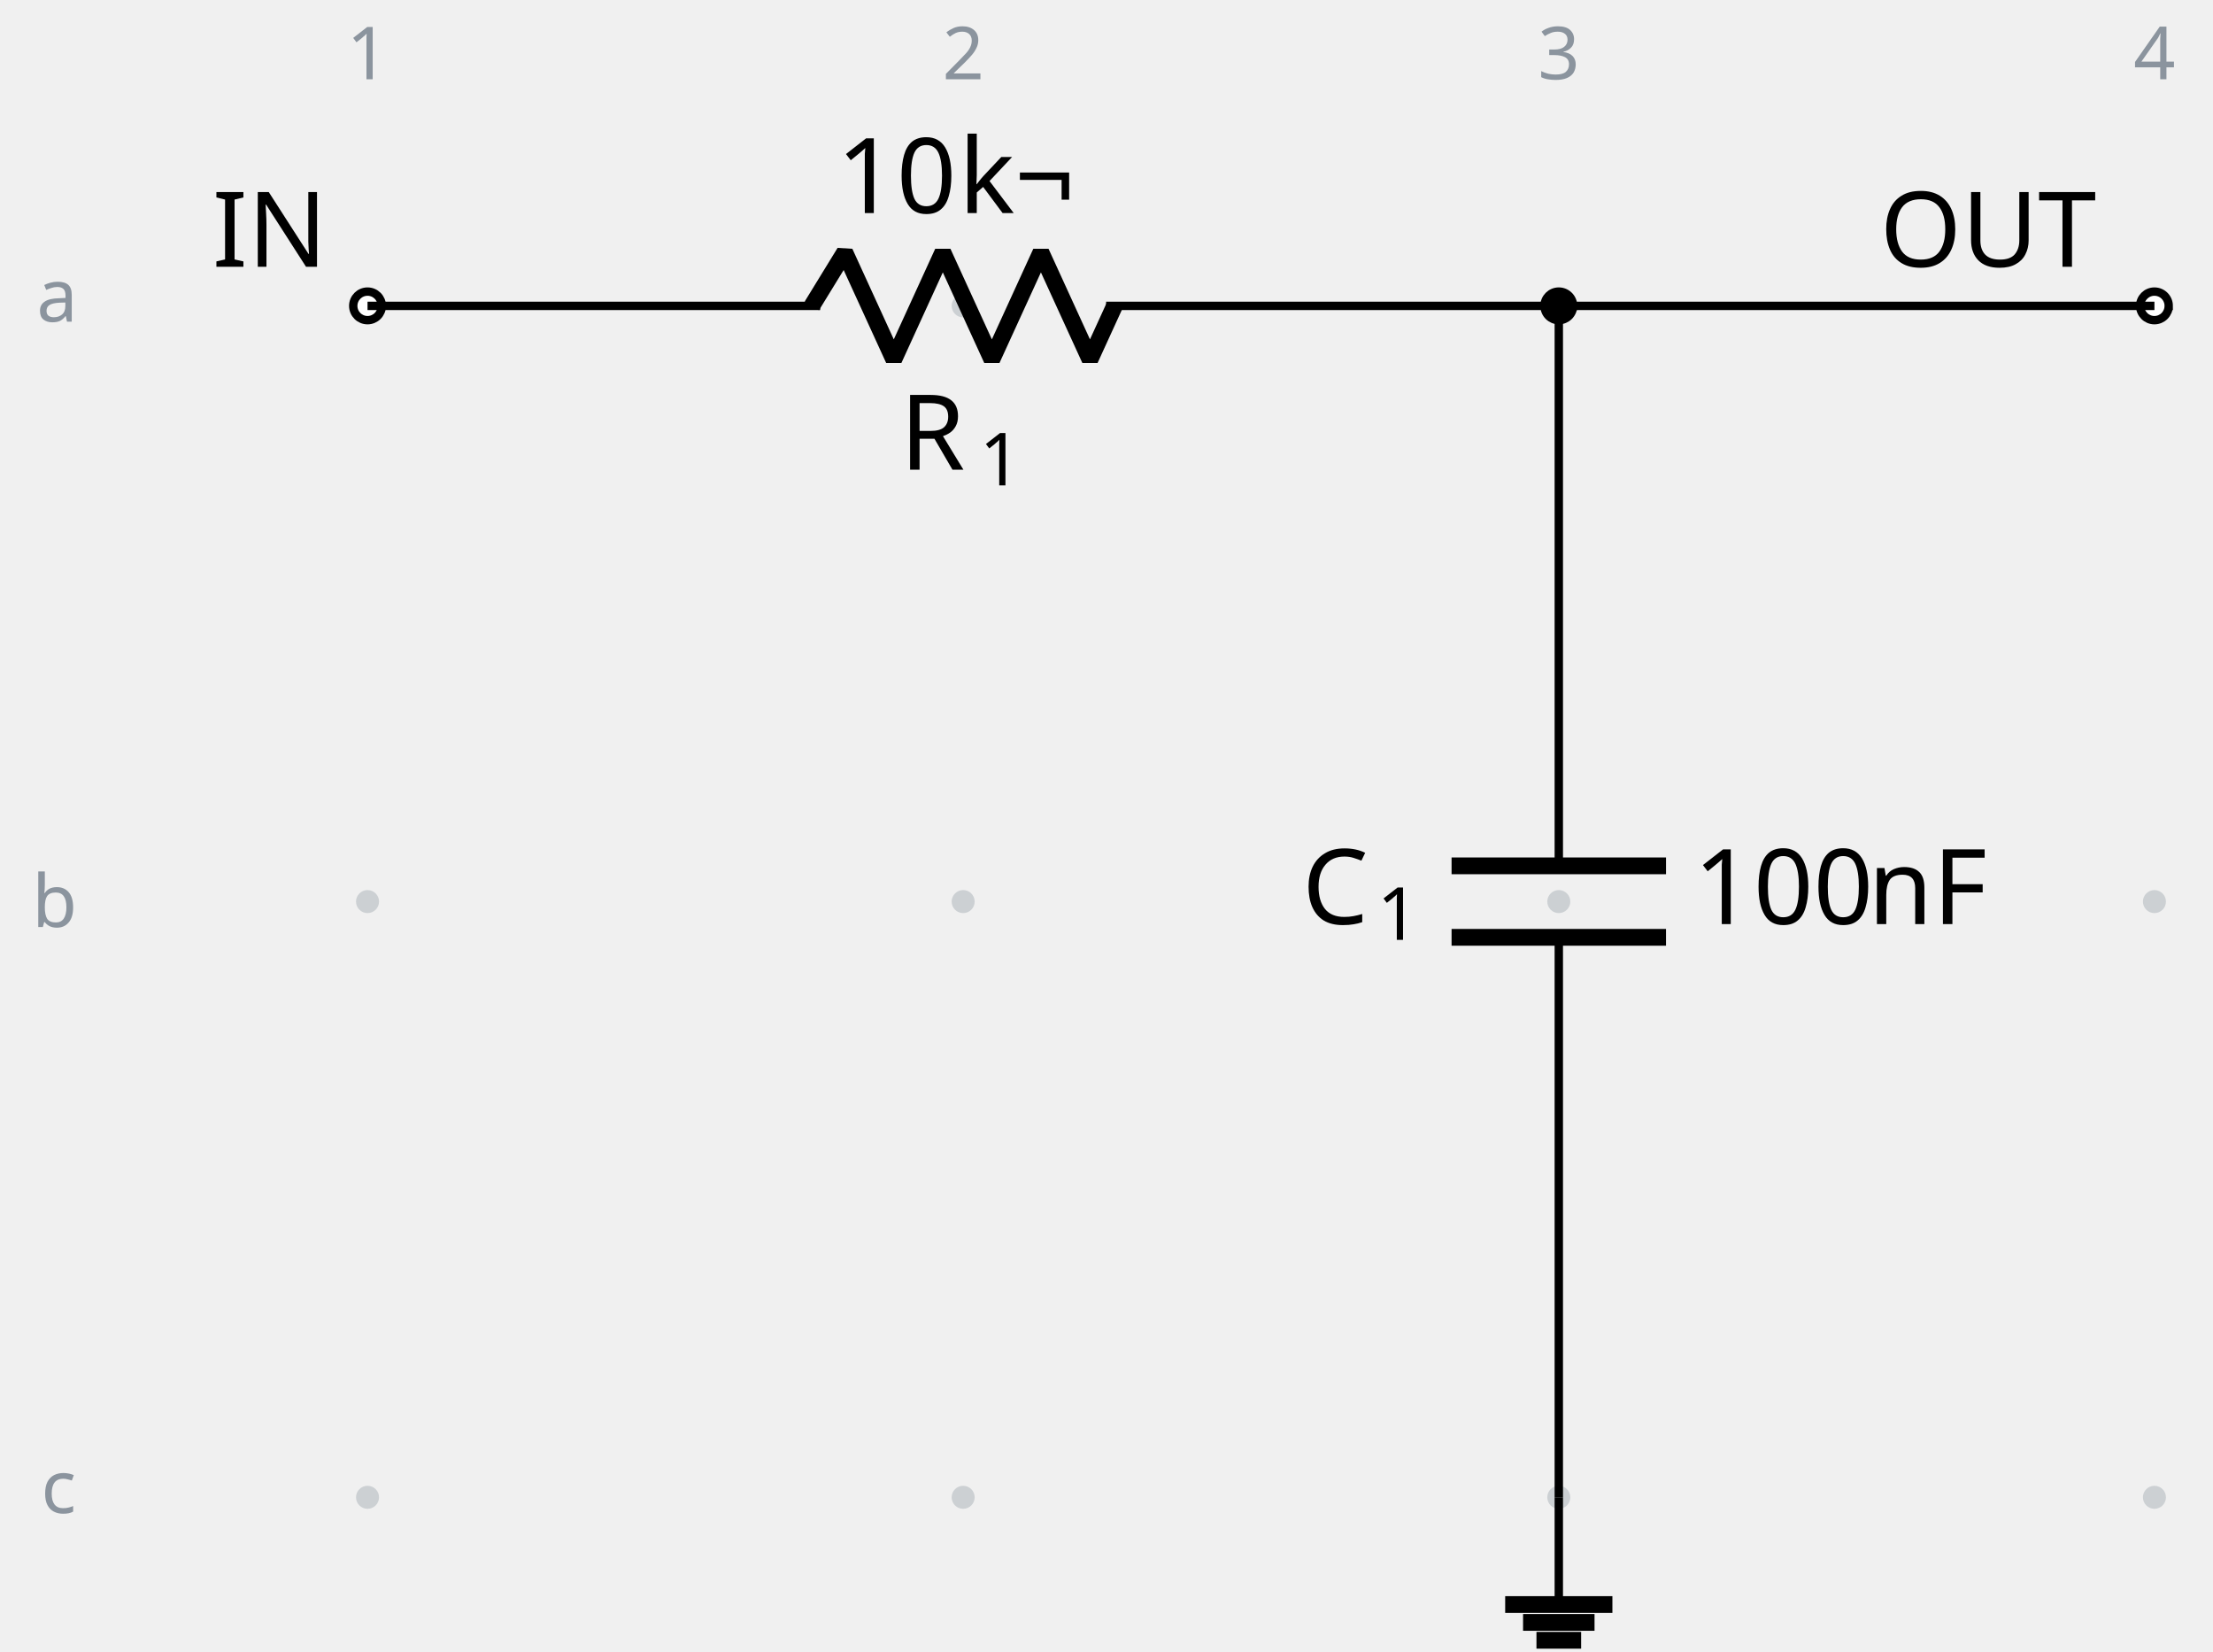
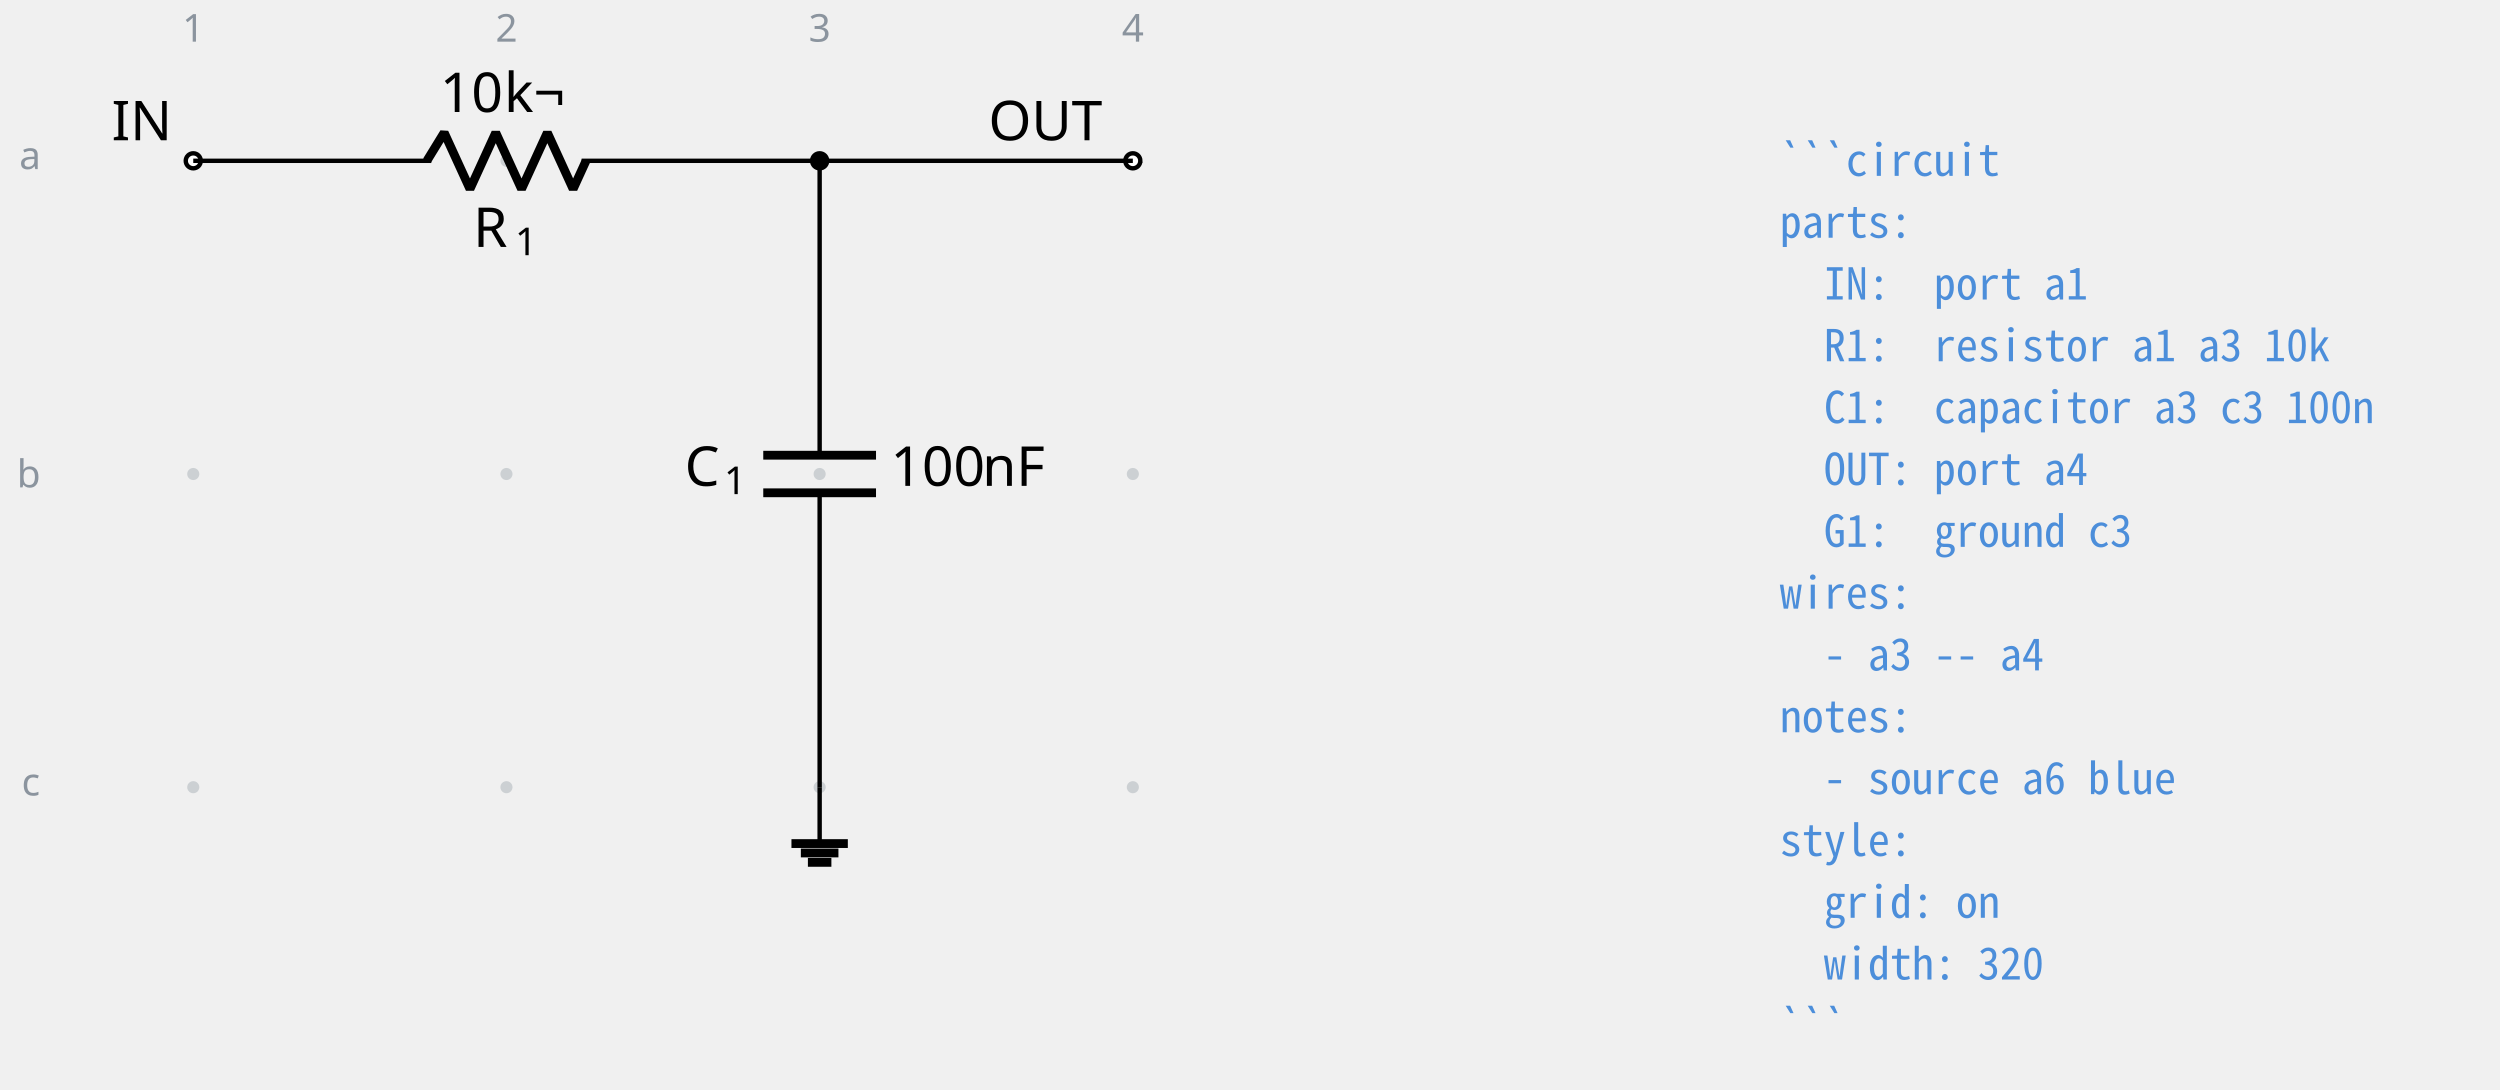
- <svg xmlns="http://www.w3.org/2000/svg" fill="currentColor" width="320" height="238.772" viewBox="-72 -72 211.425 157.757">
+ <svg xmlns="http://www.w3.org/2000/svg" fill="currentColor" width="320" height="139.477" viewBox="-72 -72 454.235 197.986">
  <g stroke="currentColor" stroke-miterlimit="10" stroke-width=".8">
    <path fill="#8b949e" fill-opacity=".35" stroke="none" stroke-opacity=".35" d="M-35.787-42.781a1.1 1.1 0 1 0-2.2 0 1.1 1.1 0 0 0 2.2 0M-35.787 14.124a1.1 1.1 0 1 0-2.2 0 1.1 1.1 0 0 0 2.2 0M-35.787 71.03a1.1 1.1 0 1 0-2.2 0 1.1 1.1 0 0 0 2.2 0M21.118-42.781a1.1 1.1 0 1 0-2.2 0 1.1 1.1 0 0 0 2.2 0M21.118 14.124a1.1 1.1 0 1 0-2.2 0 1.1 1.1 0 0 0 2.2 0M21.118 71.03a1.1 1.1 0 1 0-2.2 0 1.1 1.1 0 0 0 2.2 0M78.024-42.781a1.1 1.1 0 1 0-2.2 0 1.1 1.1 0 0 0 2.2 0M78.024 14.124a1.1 1.1 0 1 0-2.2 0 1.1 1.1 0 0 0 2.2 0M78.024 71.03a1.1 1.1 0 1 0-2.2 0 1.1 1.1 0 0 0 2.2 0M134.93-42.781a1.1 1.1 0 1 0-2.2 0 1.1 1.1 0 0 0 2.2 0M134.93 14.124a1.1 1.1 0 1 0-2.2 0 1.1 1.1 0 0 0 2.2 0M134.93 71.03a1.1 1.1 0 1 0-2.2 0 1.1 1.1 0 0 0 2.2 0m-1.1 0" />
    <g fill="#8b949e" stroke="#8b949e">
      <text x="-36.887" y="-42.781" fill="#8b949e" stroke="none" font-family="cmr7" font-size="7" transform="translate(-1.993 -21.645)">1</text>
    </g>
    <g fill="#8b949e" stroke="#8b949e">
      <text x="-36.887" y="-42.781" fill="#8b949e" stroke="none" font-family="cmr7" font-size="7" transform="translate(54.912 -21.645)">2</text>
    </g>
    <g fill="#8b949e" stroke="#8b949e">
      <text x="-36.887" y="-42.781" fill="#8b949e" stroke="none" font-family="cmr7" font-size="7" transform="translate(111.818 -21.645)">3</text>
    </g>
    <g fill="#8b949e" stroke="#8b949e">
      <text x="-36.887" y="-42.781" fill="#8b949e" stroke="none" font-family="cmr7" font-size="7" transform="translate(168.723 -21.645)">4</text>
    </g>
    <g fill="#8b949e" stroke="#8b949e">
      <text x="-36.887" y="-42.781" fill="#8b949e" stroke="none" font-family="cmr7" font-size="7" transform="translate(-31.62 1.507)">a</text>
    </g>
    <g fill="#8b949e" stroke="#8b949e">
      <text x="-36.887" y="-42.781" fill="#8b949e" stroke="none" font-family="cmr7" font-size="7" transform="translate(-32.05 59.336)">b</text>
    </g>
    <g fill="#8b949e" stroke="#8b949e">
      <text x="-36.887" y="-42.781" fill="#8b949e" stroke="none" font-family="cmr7" font-size="7" transform="translate(-31.189 115.318)">c</text>
    </g>
    <g fill="#ffffff">
      <path d="M-35.522-42.781a1.365 1.365 0 1 0-2.73 0 1.365 1.365 0 0 0 2.73 0Zm-1.365 0" />
    </g>
    <text x="-36.887" y="-42.781" stroke="none" font-family="cmr10" font-size="10" transform="translate(-14.844 -3.733)">IN</text>
    <path fill="none" d="M-36.887-42.781h.4m-.4 0H6.36m27.315 0h43.248m-.4 0h.4" />
    <g stroke-linejoin="bevel" stroke-width="1.6">
      <path fill="none" d="m5.561-42.781 3.143-5.122L13.39-37.66l4.685-10.243 4.686 10.243 4.686-10.243 4.686 10.243 2.343-5.121" />
    </g>
    <g stroke="none">
      <text x="-36.887" y="-42.781" font-family="cmmi10" font-size="10" transform="translate(50.866 15.648)">R</text>
      <text x="-29.294" y="-41.281" font-family="cmr7" font-size="7" transform="translate(50.866 15.648)">1</text>
    </g>
    <g stroke="none" font-family="cmr10" font-size="10">
      <text x="-36.887" y="-42.781" transform="translate(44.822 -8.863)">10</text>
      <text x="-25.221" y="-42.781" transform="translate(44.822 -8.863)">k¬</text>
    </g>
    <path fill="none" d="M76.924-42.781v.4m0-.4v53.49m0 6.83v53.49m0-.399v.4" />
    <g stroke-width="1.6">
      <path fill="none" d="M87.167 10.71H66.68m20.486 6.828H66.68" />
    </g>
    <g stroke="none">
      <text x="-36.887" y="-42.781" font-family="cmmi10" font-size="10" transform="translate(89.296 59.058)">C</text>
      <text x="-29.74" y="-41.281" font-family="cmr7" font-size="7" transform="translate(89.296 59.058)">1</text>
    </g>
    <g stroke="none" font-family="cmr10" font-size="10">
      <text x="-36.887" y="-42.781" transform="translate(126.693 59.058)">100</text>
      <text x="-20.22" y="-42.781" transform="translate(126.693 59.058)">nF</text>
    </g>
    <g fill="#ffffff">
      <path d="M135.195-42.781a1.365 1.365 0 1 0-2.731 0 1.365 1.365 0 0 0 2.73 0Zm-1.366 0" />
    </g>
    <text x="-36.887" y="-42.781" stroke="none" font-family="cmr10" font-size="10" transform="translate(144.483 -3.733)">OUT</text>
    <path fill="none" d="M76.924 71.03v10.243" />
    <path fill="none" stroke-width="1.6" d="M71.802 81.273h10.243M73.51 82.98h6.828m-5.548 1.707h4.268" />
    <path fill="none" d="M76.924-42.781h56.905" />
    <path d="M78.29-42.781a1.365 1.365 0 1 0-2.732 0 1.365 1.365 0 0 0 2.731 0Zm-1.366 0" />
+     <g>
+       <text x="-36.887" y="-42.781" fill="#4c8eda" stroke="none" font-family="'Noto Sans Mono CJK JP',ui-monospace,'SFMono-Regular',Consolas,'Liberation Mono',monospace" font-size="8" transform="translate(288.26 2.733)" xml:space="preserve">```circuit</text>
+     </g>
+     <g>
+       <text x="-36.887" y="-42.781" fill="#4c8eda" stroke="none" font-family="'Noto Sans Mono CJK JP',ui-monospace,'SFMono-Regular',Consolas,'Liberation Mono',monospace" font-size="8" transform="translate(288.26 13.972)" xml:space="preserve">parts:</text>
+     </g>
+     <g>
+       <text x="-36.887" y="-42.781" fill="#4c8eda" stroke="none" font-family="'Noto Sans Mono CJK JP',ui-monospace,'SFMono-Regular',Consolas,'Liberation Mono',monospace" font-size="8" transform="translate(288.26 25.21)" xml:space="preserve">  IN:  port a1</text>
+     </g>
+     <g>
+       <text x="-36.887" y="-42.781" fill="#4c8eda" stroke="none" font-family="'Noto Sans Mono CJK JP',ui-monospace,'SFMono-Regular',Consolas,'Liberation Mono',monospace" font-size="8" transform="translate(288.26 36.422)" xml:space="preserve">  R1:  resistor a1 a3 10k</text>
+     </g>
+     <g>
+       <text x="-36.887" y="-42.781" fill="#4c8eda" stroke="none" font-family="'Noto Sans Mono CJK JP',ui-monospace,'SFMono-Regular',Consolas,'Liberation Mono',monospace" font-size="8" transform="translate(288.26 47.66)" xml:space="preserve">  C1:  capacitor a3 c3 100n</text>
+     </g>
+     <g>
+       <text x="-36.887" y="-42.781" fill="#4c8eda" stroke="none" font-family="'Noto Sans Mono CJK JP',ui-monospace,'SFMono-Regular',Consolas,'Liberation Mono',monospace" font-size="8" transform="translate(288.26 58.899)" xml:space="preserve">  OUT: port a4</text>
+     </g>
+     <g>
+       <text x="-36.887" y="-42.781" fill="#4c8eda" stroke="none" font-family="'Noto Sans Mono CJK JP',ui-monospace,'SFMono-Regular',Consolas,'Liberation Mono',monospace" font-size="8" transform="translate(288.26 70.138)" xml:space="preserve">  G1:  ground c3</text>
+     </g>
+     <g>
+       <text x="-36.887" y="-42.781" fill="#4c8eda" stroke="none" font-family="'Noto Sans Mono CJK JP',ui-monospace,'SFMono-Regular',Consolas,'Liberation Mono',monospace" font-size="8" transform="translate(288.26 81.377)" xml:space="preserve">wires:</text>
+     </g>
+     <g>
+       <text x="-36.887" y="-42.781" fill="#4c8eda" stroke="none" font-family="'Noto Sans Mono CJK JP',ui-monospace,'SFMono-Regular',Consolas,'Liberation Mono',monospace" font-size="8" transform="translate(288.26 92.587)" xml:space="preserve">  - a3 -- a4</text>
+     </g>
+     <g>
+       <text x="-36.887" y="-42.781" fill="#4c8eda" stroke="none" font-family="'Noto Sans Mono CJK JP',ui-monospace,'SFMono-Regular',Consolas,'Liberation Mono',monospace" font-size="8" transform="translate(288.26 103.826)" xml:space="preserve">notes:</text>
+     </g>
+     <g>
+       <text x="-36.887" y="-42.781" fill="#4c8eda" stroke="none" font-family="'Noto Sans Mono CJK JP',ui-monospace,'SFMono-Regular',Consolas,'Liberation Mono',monospace" font-size="8" transform="translate(288.26 115.065)" xml:space="preserve">  - source a6 blue</text>
+     </g>
+     <g>
+       <text x="-36.887" y="-42.781" fill="#4c8eda" stroke="none" font-family="'Noto Sans Mono CJK JP',ui-monospace,'SFMono-Regular',Consolas,'Liberation Mono',monospace" font-size="8" transform="translate(288.26 126.304)" xml:space="preserve">style:</text>
+     </g>
+     <g>
+       <text x="-36.887" y="-42.781" fill="#4c8eda" stroke="none" font-family="'Noto Sans Mono CJK JP',ui-monospace,'SFMono-Regular',Consolas,'Liberation Mono',monospace" font-size="8" transform="translate(288.26 137.543)" xml:space="preserve">  grid: on</text>
+     </g>
+     <g>
+       <text x="-36.887" y="-42.781" fill="#4c8eda" stroke="none" font-family="'Noto Sans Mono CJK JP',ui-monospace,'SFMono-Regular',Consolas,'Liberation Mono',monospace" font-size="8" transform="translate(288.26 148.753)" xml:space="preserve">  width: 320</text>
+     </g>
+     <g>
+       <text x="-36.887" y="-42.781" fill="#4c8eda" stroke="none" font-family="'Noto Sans Mono CJK JP',ui-monospace,'SFMono-Regular',Consolas,'Liberation Mono',monospace" font-size="8" transform="translate(288.26 159.991)" xml:space="preserve">```</text>
+     </g>
  </g>
</svg>
